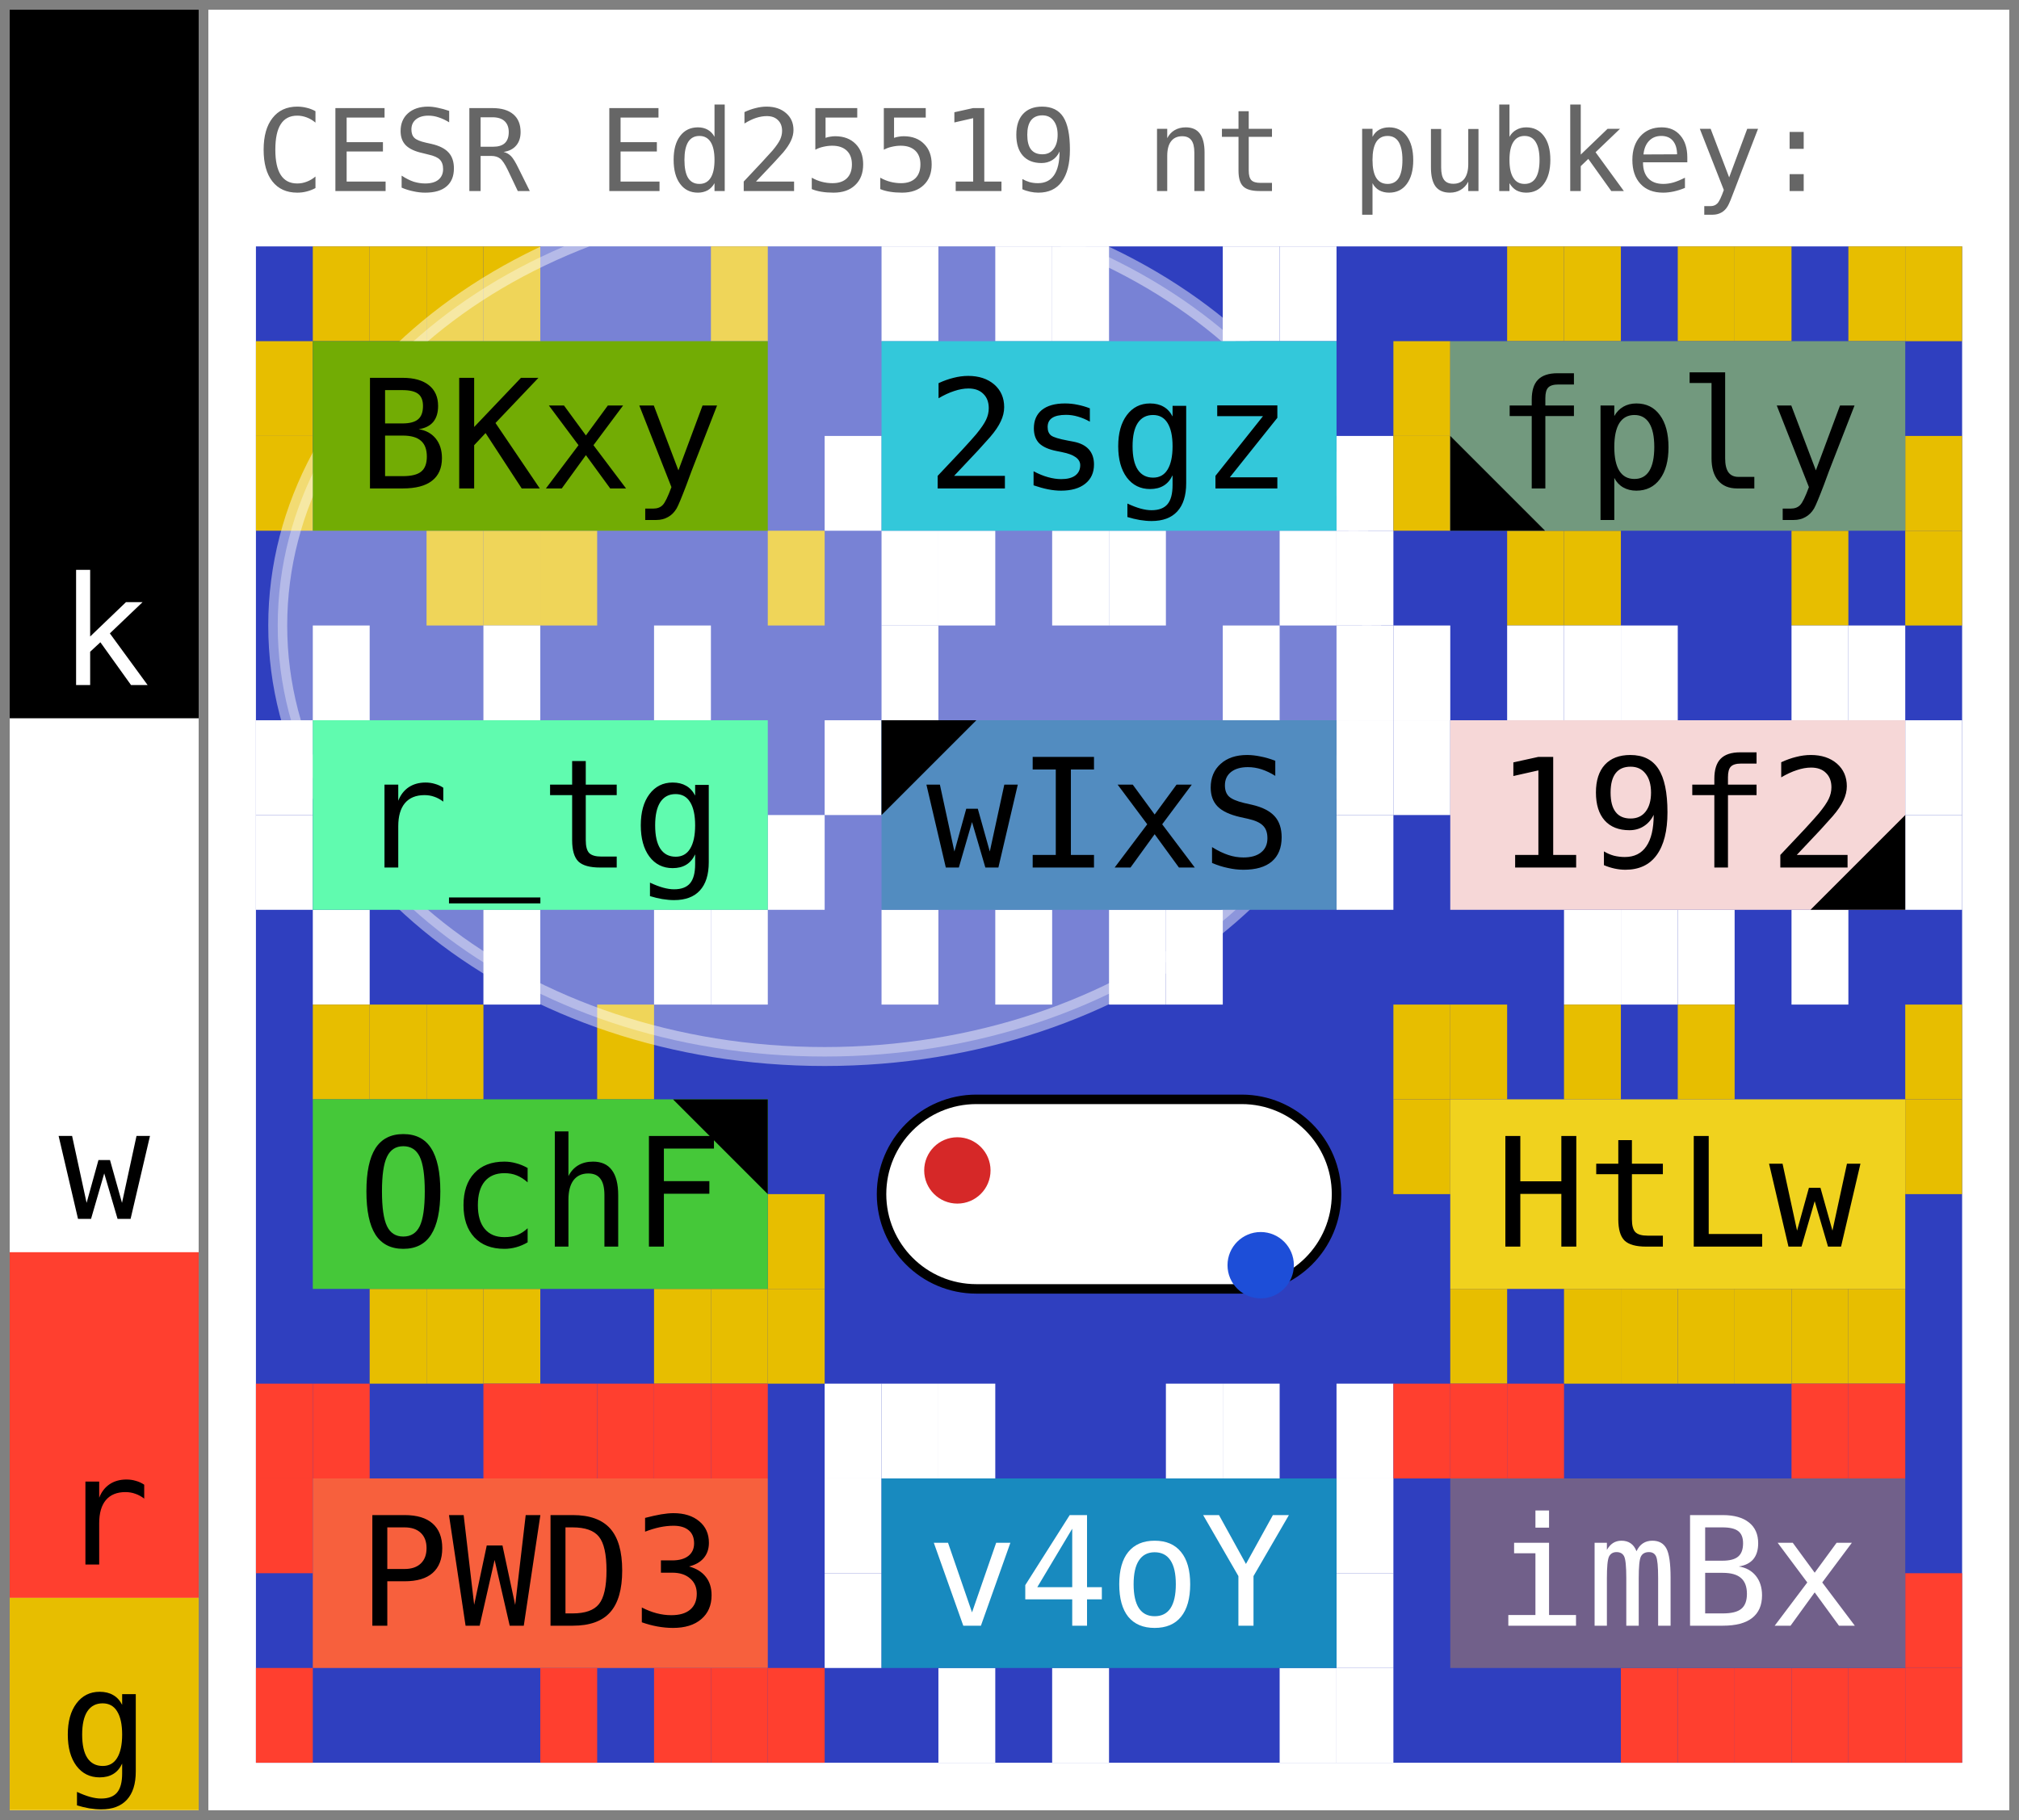
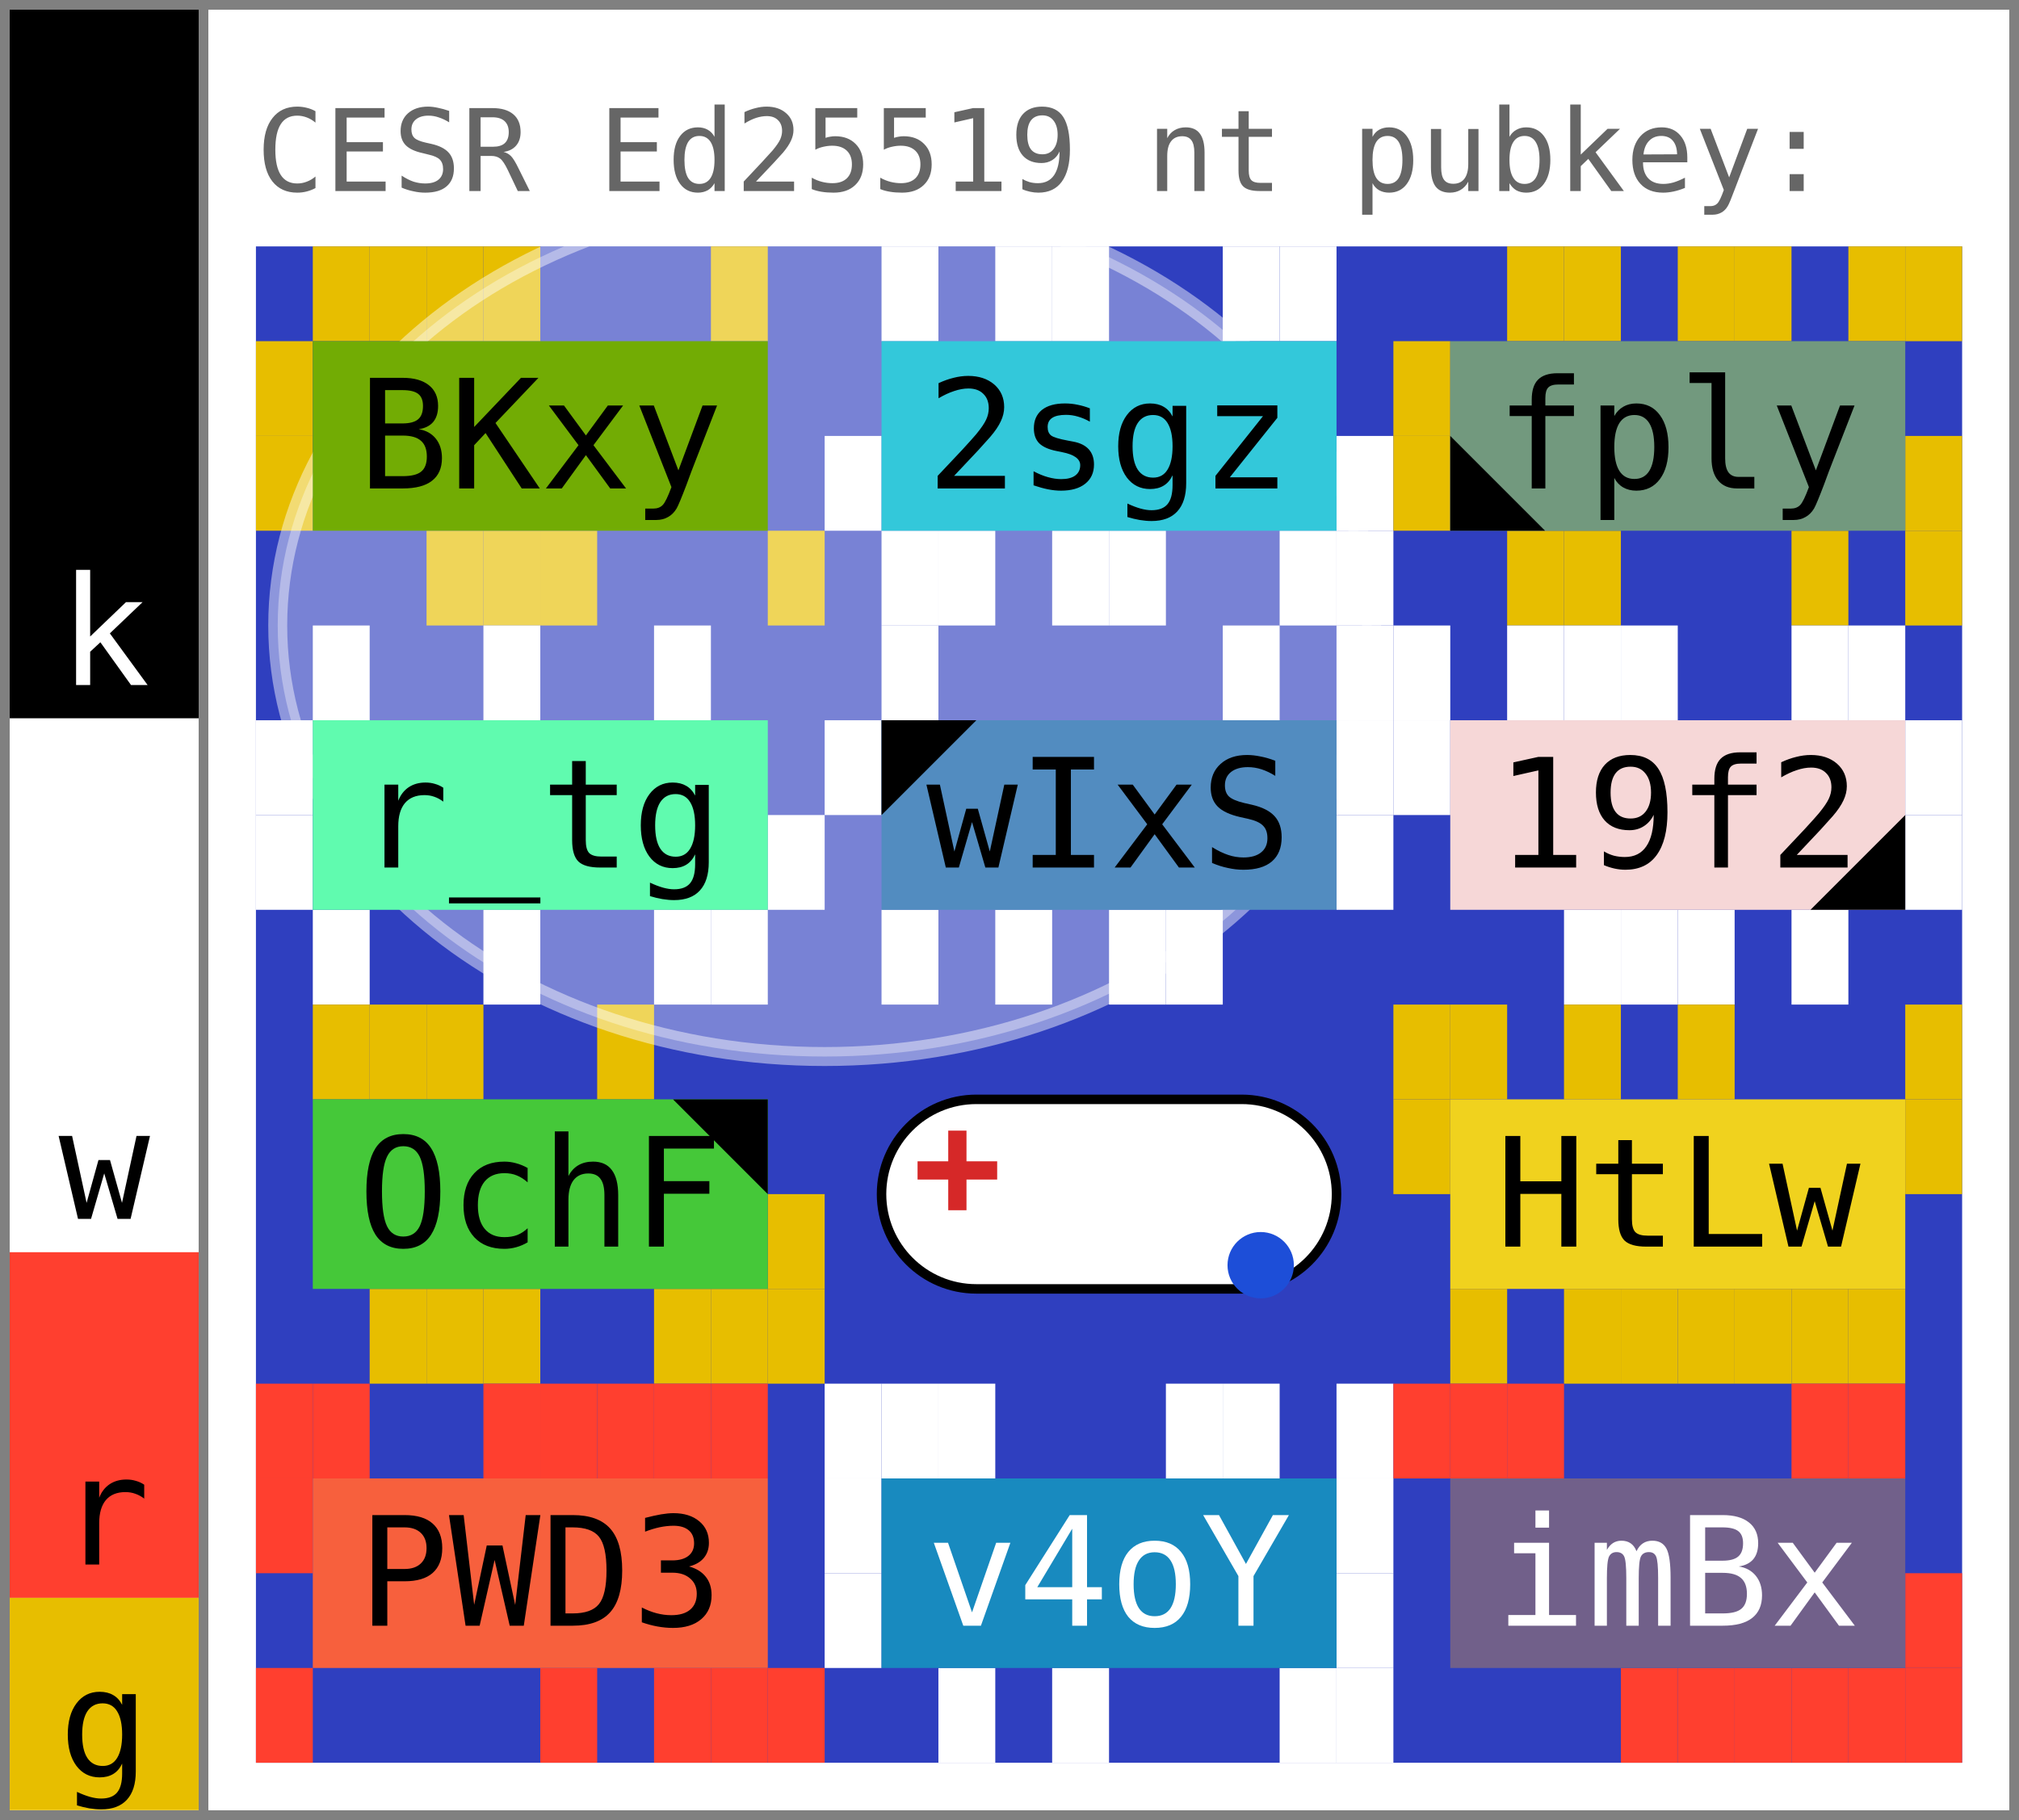
- <svg xmlns="http://www.w3.org/2000/svg" width="213.0" height="192.0" viewBox="0 0 213.0 192.0" data-entviz-version="v7" data-entviz-lib="0.7.1" data-input-bytes="44" data-cols="3" data-rows="4">
+ <svg xmlns="http://www.w3.org/2000/svg" width="213.0" height="192.0" viewBox="0 0 213.0 192.0" data-entviz-version="v8" data-entviz-lib="0.7.1" data-input-bytes="44" data-cols="3" data-rows="4">
  <defs>
    <clipPath id="grid-clip-c7111e5b399acc5b-3x4">
      <rect x="27.0" y="26.0" width="180.0" height="160.0" />
    </clipPath>
  </defs>
  <rect x="0" y="0" width="213.0" height="192.0" fill="#ffffff" />
  <g data-channel="grid">
    <rect x="27.0" y="26.0" width="180.0" height="160.0" fill="#2f3fbf" />
    <g>
      <rect x="33.0" y="26.0" width="6.0" height="10.0" fill="#e7be00" />
      <rect x="39.0" y="26.0" width="6.0" height="10.0" fill="#e7be00" />
      <rect x="45.0" y="26.0" width="6.0" height="10.0" fill="#e7be00" />
      <rect x="51.0" y="26.0" width="6.0" height="10.0" fill="#e7be00" />
      <rect x="75.0" y="26.0" width="6.0" height="10.0" fill="#e7be00" />
      <rect x="81.0" y="56.0" width="6.0" height="10.0" fill="#e7be00" />
      <rect x="57.0" y="56.0" width="6.0" height="10.0" fill="#e7be00" />
      <rect x="51.0" y="56.0" width="6.0" height="10.0" fill="#e7be00" />
      <rect x="45.0" y="56.0" width="6.0" height="10.0" fill="#e7be00" />
      <rect x="27.0" y="46.0" width="6.0" height="10.0" fill="#e7be00" />
      <rect x="27.0" y="36.0" width="6.0" height="10.0" fill="#e7be00" />
      <rect x="93.0" y="26.0" width="6.0" height="10.0" fill="#ffffff" />
      <rect x="105.0" y="26.0" width="6.0" height="10.0" fill="#ffffff" />
      <rect x="111.0" y="26.0" width="6.0" height="10.0" fill="#ffffff" />
      <rect x="129.0" y="26.0" width="6.0" height="10.0" fill="#ffffff" />
      <rect x="135.0" y="26.0" width="6.0" height="10.0" fill="#ffffff" />
      <rect x="141.0" y="46.0" width="6.0" height="10.0" fill="#ffffff" />
      <rect x="141.0" y="56.0" width="6.0" height="10.0" fill="#ffffff" />
      <rect x="135.0" y="56.0" width="6.0" height="10.0" fill="#ffffff" />
      <rect x="117.0" y="56.0" width="6.0" height="10.0" fill="#ffffff" />
      <rect x="111.0" y="56.0" width="6.0" height="10.0" fill="#ffffff" />
      <rect x="99.0" y="56.0" width="6.0" height="10.0" fill="#ffffff" />
      <rect x="93.0" y="56.0" width="6.0" height="10.0" fill="#ffffff" />
      <rect x="87.0" y="46.0" width="6.0" height="10.0" fill="#ffffff" />
      <rect x="159.0" y="26.0" width="6.0" height="10.0" fill="#e7be00" />
      <rect x="165.0" y="26.0" width="6.0" height="10.0" fill="#e7be00" />
      <rect x="177.0" y="26.0" width="6.0" height="10.0" fill="#e7be00" />
      <rect x="183.0" y="26.0" width="6.0" height="10.0" fill="#e7be00" />
      <rect x="195.0" y="26.0" width="6.0" height="10.0" fill="#e7be00" />
      <rect x="201.0" y="26.0" width="6.0" height="10.0" fill="#e7be00" />
      <rect x="201.0" y="46.0" width="6.0" height="10.0" fill="#e7be00" />
      <rect x="201.0" y="56.0" width="6.0" height="10.0" fill="#e7be00" />
      <rect x="189.0" y="56.0" width="6.0" height="10.0" fill="#e7be00" />
      <rect x="165.0" y="56.0" width="6.0" height="10.0" fill="#e7be00" />
      <rect x="159.0" y="56.0" width="6.0" height="10.0" fill="#e7be00" />
      <rect x="147.0" y="46.0" width="6.0" height="10.0" fill="#e7be00" />
      <rect x="147.0" y="36.0" width="6.0" height="10.0" fill="#e7be00" />
      <rect x="33.0" y="66.0" width="6.0" height="10.0" fill="#ffffff" />
      <rect x="51.0" y="66.0" width="6.0" height="10.0" fill="#ffffff" />
      <rect x="69.0" y="66.0" width="6.0" height="10.0" fill="#ffffff" />
      <rect x="81.0" y="86.0" width="6.0" height="10.0" fill="#ffffff" />
      <rect x="75.0" y="96.0" width="6.0" height="10.0" fill="#ffffff" />
      <rect x="69.0" y="96.0" width="6.0" height="10.0" fill="#ffffff" />
      <rect x="51.0" y="96.0" width="6.0" height="10.0" fill="#ffffff" />
      <rect x="33.0" y="96.0" width="6.0" height="10.0" fill="#ffffff" />
      <rect x="27.0" y="86.0" width="6.0" height="10.0" fill="#ffffff" />
      <rect x="27.0" y="76.0" width="6.0" height="10.0" fill="#ffffff" />
      <rect x="93.0" y="66.0" width="6.0" height="10.0" fill="#ffffff" />
      <rect x="129.0" y="66.0" width="6.0" height="10.0" fill="#ffffff" />
      <rect x="141.0" y="66.0" width="6.0" height="10.0" fill="#ffffff" />
      <rect x="141.0" y="76.0" width="6.0" height="10.0" fill="#ffffff" />
      <rect x="141.0" y="86.0" width="6.0" height="10.0" fill="#ffffff" />
      <rect x="123.0" y="96.0" width="6.0" height="10.0" fill="#ffffff" />
      <rect x="117.0" y="96.0" width="6.0" height="10.0" fill="#ffffff" />
      <rect x="105.0" y="96.0" width="6.0" height="10.0" fill="#ffffff" />
      <rect x="93.0" y="96.0" width="6.0" height="10.0" fill="#ffffff" />
      <rect x="87.0" y="76.0" width="6.0" height="10.0" fill="#ffffff" />
      <rect x="147.0" y="66.0" width="6.0" height="10.0" fill="#ffffff" />
      <rect x="159.0" y="66.0" width="6.0" height="10.0" fill="#ffffff" />
      <rect x="165.0" y="66.0" width="6.0" height="10.0" fill="#ffffff" />
      <rect x="171.0" y="66.0" width="6.0" height="10.0" fill="#ffffff" />
      <rect x="189.0" y="66.0" width="6.0" height="10.0" fill="#ffffff" />
      <rect x="195.0" y="66.0" width="6.0" height="10.0" fill="#ffffff" />
      <rect x="201.0" y="76.0" width="6.0" height="10.0" fill="#ffffff" />
      <rect x="201.0" y="86.0" width="6.0" height="10.0" fill="#ffffff" />
      <rect x="189.0" y="96.0" width="6.0" height="10.0" fill="#ffffff" />
      <rect x="177.0" y="96.0" width="6.0" height="10.0" fill="#ffffff" />
      <rect x="171.0" y="96.0" width="6.0" height="10.0" fill="#ffffff" />
      <rect x="165.0" y="96.0" width="6.0" height="10.0" fill="#ffffff" />
      <rect x="147.0" y="76.0" width="6.0" height="10.0" fill="#ffffff" />
      <rect x="33.0" y="106.0" width="6.0" height="10.0" fill="#e7be00" />
      <rect x="39.0" y="106.0" width="6.0" height="10.0" fill="#e7be00" />
      <rect x="45.0" y="106.0" width="6.0" height="10.0" fill="#e7be00" />
      <rect x="63.0" y="106.0" width="6.0" height="10.0" fill="#e7be00" />
      <rect x="81.0" y="126.0" width="6.0" height="10.0" fill="#e7be00" />
      <rect x="81.0" y="136.0" width="6.0" height="10.0" fill="#e7be00" />
      <rect x="75.0" y="136.0" width="6.0" height="10.0" fill="#e7be00" />
      <rect x="69.0" y="136.0" width="6.0" height="10.0" fill="#e7be00" />
      <rect x="51.0" y="136.0" width="6.0" height="10.0" fill="#e7be00" />
      <rect x="45.0" y="136.0" width="6.0" height="10.0" fill="#e7be00" />
      <rect x="39.0" y="136.0" width="6.0" height="10.0" fill="#e7be00" />
      <rect x="147.0" y="106.0" width="6.0" height="10.0" fill="#e7be00" />
      <rect x="153.0" y="106.0" width="6.0" height="10.0" fill="#e7be00" />
      <rect x="165.0" y="106.0" width="6.0" height="10.0" fill="#e7be00" />
      <rect x="177.0" y="106.0" width="6.0" height="10.0" fill="#e7be00" />
      <rect x="201.0" y="106.0" width="6.0" height="10.0" fill="#e7be00" />
      <rect x="201.0" y="116.0" width="6.0" height="10.0" fill="#e7be00" />
      <rect x="195.0" y="136.0" width="6.0" height="10.0" fill="#e7be00" />
      <rect x="189.0" y="136.0" width="6.0" height="10.0" fill="#e7be00" />
      <rect x="183.0" y="136.0" width="6.0" height="10.0" fill="#e7be00" />
      <rect x="177.0" y="136.0" width="6.0" height="10.0" fill="#e7be00" />
      <rect x="171.0" y="136.0" width="6.0" height="10.0" fill="#e7be00" />
      <rect x="165.0" y="136.0" width="6.0" height="10.0" fill="#e7be00" />
      <rect x="153.0" y="136.0" width="6.0" height="10.0" fill="#e7be00" />
      <rect x="147.0" y="116.0" width="6.0" height="10.0" fill="#e7be00" />
      <rect x="27.0" y="146.0" width="6.0" height="10.0" fill="#ff3f2f" />
      <rect x="33.0" y="146.0" width="6.0" height="10.0" fill="#ff3f2f" />
      <rect x="51.0" y="146.0" width="6.0" height="10.0" fill="#ff3f2f" />
      <rect x="57.0" y="146.0" width="6.0" height="10.0" fill="#ff3f2f" />
      <rect x="63.0" y="146.0" width="6.0" height="10.0" fill="#ff3f2f" />
      <rect x="69.0" y="146.0" width="6.0" height="10.0" fill="#ff3f2f" />
      <rect x="75.0" y="146.0" width="6.0" height="10.0" fill="#ff3f2f" />
      <rect x="81.0" y="176.0" width="6.0" height="10.0" fill="#ff3f2f" />
      <rect x="75.0" y="176.0" width="6.0" height="10.0" fill="#ff3f2f" />
      <rect x="69.0" y="176.0" width="6.0" height="10.0" fill="#ff3f2f" />
      <rect x="57.0" y="176.0" width="6.0" height="10.0" fill="#ff3f2f" />
      <rect x="27.0" y="176.0" width="6.0" height="10.0" fill="#ff3f2f" />
      <rect x="27.0" y="156.0" width="6.0" height="10.0" fill="#ff3f2f" />
      <rect x="87.0" y="146.0" width="6.0" height="10.0" fill="#ffffff" />
      <rect x="93.0" y="146.0" width="6.0" height="10.0" fill="#ffffff" />
      <rect x="99.0" y="146.0" width="6.0" height="10.0" fill="#ffffff" />
      <rect x="123.0" y="146.0" width="6.0" height="10.0" fill="#ffffff" />
      <rect x="129.0" y="146.0" width="6.0" height="10.0" fill="#ffffff" />
      <rect x="141.0" y="146.0" width="6.0" height="10.0" fill="#ffffff" />
      <rect x="141.0" y="156.0" width="6.0" height="10.0" fill="#ffffff" />
      <rect x="141.0" y="166.0" width="6.0" height="10.0" fill="#ffffff" />
      <rect x="141.0" y="176.0" width="6.0" height="10.0" fill="#ffffff" />
      <rect x="135.0" y="176.0" width="6.0" height="10.0" fill="#ffffff" />
      <rect x="111.0" y="176.0" width="6.0" height="10.0" fill="#ffffff" />
      <rect x="99.0" y="176.0" width="6.0" height="10.0" fill="#ffffff" />
      <rect x="87.0" y="166.0" width="6.0" height="10.0" fill="#ffffff" />
      <rect x="87.0" y="156.0" width="6.0" height="10.0" fill="#ffffff" />
      <rect x="147.0" y="146.0" width="6.0" height="10.0" fill="#ff3f2f" />
      <rect x="153.0" y="146.0" width="6.0" height="10.0" fill="#ff3f2f" />
      <rect x="159.0" y="146.0" width="6.0" height="10.0" fill="#ff3f2f" />
      <rect x="189.0" y="146.0" width="6.0" height="10.0" fill="#ff3f2f" />
      <rect x="195.0" y="146.0" width="6.0" height="10.0" fill="#ff3f2f" />
      <rect x="201.0" y="166.0" width="6.0" height="10.0" fill="#ff3f2f" />
      <rect x="201.0" y="176.0" width="6.0" height="10.0" fill="#ff3f2f" />
      <rect x="195.0" y="176.0" width="6.0" height="10.0" fill="#ff3f2f" />
      <rect x="189.0" y="176.0" width="6.0" height="10.0" fill="#ff3f2f" />
      <rect x="183.0" y="176.0" width="6.0" height="10.0" fill="#ff3f2f" />
      <rect x="177.0" y="176.0" width="6.0" height="10.0" fill="#ff3f2f" />
      <rect x="171.0" y="176.0" width="6.0" height="10.0" fill="#ff3f2f" />
    </g>
    <g clip-path="url(#grid-clip-c7111e5b399acc5b-3x4)" data-channel="ellipse" data-ellipse-anchor-x="87.0" data-ellipse-anchor-y="66.0" data-ellipse-rx="57.69991334482228" data-ellipse-ry="45.48110816591874" data-ellipse-rotation-deg="180.0">
      <ellipse cx="87.0" cy="66.0" rx="57.7" ry="45.481" transform="rotate(180.0 87.0 66.0)" fill="#ffffff" stroke="#ffffff" fill-opacity="0.35" stroke-opacity="0.45" stroke-width="2.0" />
    </g>
    <g>
      <g data-channel="cell" data-cell-index="0" data-cell-row="0" data-cell-col="0">
        <rect x="33.0" y="36.0" width="48.0" height="20.0" fill="#72ac04" />
        <text x="57.0" y="46.0" fill="#000000" style="font-family: &quot;JetBrains Mono&quot;, &quot;Menlo&quot;, &quot;Consolas&quot;, &quot;DejaVu Sans Mono&quot;, &quot;Liberation Mono&quot;, &quot;Roboto Mono&quot;, &quot;Noto Sans Mono&quot;, monospace; font-size: 16.0px;" text-anchor="middle" dominant-baseline="central">BKxy</text>
      </g>
      <g data-channel="cell" data-cell-index="1" data-cell-row="0" data-cell-col="1">
        <rect x="93.0" y="36.0" width="48.0" height="20.0" fill="#33c8da" />
        <text x="117.0" y="46.0" fill="#000000" style="font-family: &quot;JetBrains Mono&quot;, &quot;Menlo&quot;, &quot;Consolas&quot;, &quot;DejaVu Sans Mono&quot;, &quot;Liberation Mono&quot;, &quot;Roboto Mono&quot;, &quot;Noto Sans Mono&quot;, monospace; font-size: 16.0px;" text-anchor="middle" dominant-baseline="central">2sgz</text>
      </g>
      <g data-channel="cell" data-cell-index="2" data-cell-row="0" data-cell-col="2" data-cell-quartile="4">
        <rect x="153.0" y="36.0" width="48.0" height="20.0" fill="#72997e" />
        <text x="177.0" y="46.0" fill="#000000" style="font-family: &quot;JetBrains Mono&quot;, &quot;Menlo&quot;, &quot;Consolas&quot;, &quot;DejaVu Sans Mono&quot;, &quot;Liberation Mono&quot;, &quot;Roboto Mono&quot;, &quot;Noto Sans Mono&quot;, monospace; font-size: 16.0px;" text-anchor="middle" dominant-baseline="central">fply</text>
        <polygon points="153.0,56.0 153.0,46.0 163.0,56.0" fill="#000000" />
      </g>
      <g data-channel="cell" data-cell-index="3" data-cell-row="1" data-cell-col="0">
        <rect x="33.0" y="76.0" width="48.0" height="20.0" fill="#60fbaf" />
        <text x="57.0" y="86.0" fill="#000000" style="font-family: &quot;JetBrains Mono&quot;, &quot;Menlo&quot;, &quot;Consolas&quot;, &quot;DejaVu Sans Mono&quot;, &quot;Liberation Mono&quot;, &quot;Roboto Mono&quot;, &quot;Noto Sans Mono&quot;, monospace; font-size: 16.0px;" text-anchor="middle" dominant-baseline="central">r_tg</text>
      </g>
      <g data-channel="cell" data-cell-index="4" data-cell-row="1" data-cell-col="1" data-cell-quartile="1">
        <rect x="93.0" y="76.0" width="48.0" height="20.0" fill="#528cc0" />
        <text x="117.0" y="86.0" fill="#000000" style="font-family: &quot;JetBrains Mono&quot;, &quot;Menlo&quot;, &quot;Consolas&quot;, &quot;DejaVu Sans Mono&quot;, &quot;Liberation Mono&quot;, &quot;Roboto Mono&quot;, &quot;Noto Sans Mono&quot;, monospace; font-size: 16.0px;" text-anchor="middle" dominant-baseline="central">wIxS</text>
        <polygon points="93.0,76.0 103.0,76.0 93.0,86.0" fill="#000000" />
      </g>
      <g data-channel="cell" data-cell-index="5" data-cell-row="1" data-cell-col="2" data-cell-quartile="3">
        <rect x="153.0" y="76.0" width="48.0" height="20.0" fill="#f6d7d7" />
        <text x="177.0" y="86.0" fill="#000000" style="font-family: &quot;JetBrains Mono&quot;, &quot;Menlo&quot;, &quot;Consolas&quot;, &quot;DejaVu Sans Mono&quot;, &quot;Liberation Mono&quot;, &quot;Roboto Mono&quot;, &quot;Noto Sans Mono&quot;, monospace; font-size: 16.0px;" text-anchor="middle" dominant-baseline="central">19f2</text>
        <polygon points="201.0,96.0 201.0,86.0 191.0,96.0" fill="#000000" />
      </g>
      <g data-channel="cell" data-cell-index="6" data-cell-row="2" data-cell-col="0" data-cell-quartile="2">
        <rect x="33.0" y="116.0" width="48.0" height="20.0" fill="#45c839" />
        <text x="57.0" y="126.0" fill="#000000" style="font-family: &quot;JetBrains Mono&quot;, &quot;Menlo&quot;, &quot;Consolas&quot;, &quot;DejaVu Sans Mono&quot;, &quot;Liberation Mono&quot;, &quot;Roboto Mono&quot;, &quot;Noto Sans Mono&quot;, monospace; font-size: 16.0px;" text-anchor="middle" dominant-baseline="central">OchF</text>
        <polygon points="81.0,116.0 71.0,116.0 81.0,126.0" fill="#000000" />
      </g>
      <g data-channel="cell" data-cell-index="7" data-cell-row="2" data-cell-col="1" data-cell-blank="true" data-cell-blank-map="true">
        <rect x="93.0" y="116.0" width="48.0" height="20.0" rx="10.0" ry="10.0" fill="#ffffff" stroke="#000000" stroke-width="1" />
-         <circle cx="101.0" cy="123.5" r="3.5" fill="#d62828" data-blank-map-max="true" />
-         <circle cx="133.0" cy="133.5" r="3.5" fill="#1d4ed8" data-blank-map-min="true" />
+         <circle cx="133.0" cy="133.5" r="3.5" fill="#1d4ed8" data-blank-map-min="3,2" />
+         <path d="M 96.8,123.5 H 105.2 M 101.0,119.3 V 127.7" fill="none" stroke="#d62828" stroke-width="1.925" stroke-linecap="butt" data-blank-map-max="1,0" />
      </g>
      <g data-channel="cell" data-cell-index="8" data-cell-row="2" data-cell-col="2">
        <rect x="153.0" y="116.0" width="48.0" height="20.0" fill="#f0d21e" />
        <text x="177.0" y="126.0" fill="#000000" style="font-family: &quot;JetBrains Mono&quot;, &quot;Menlo&quot;, &quot;Consolas&quot;, &quot;DejaVu Sans Mono&quot;, &quot;Liberation Mono&quot;, &quot;Roboto Mono&quot;, &quot;Noto Sans Mono&quot;, monospace; font-size: 16.0px;" text-anchor="middle" dominant-baseline="central">HtLw</text>
      </g>
      <g data-channel="cell" data-cell-index="9" data-cell-row="3" data-cell-col="0">
        <rect x="33.0" y="156.0" width="48.0" height="20.0" fill="#f7603d" />
        <text x="57.0" y="166.0" fill="#000000" style="font-family: &quot;JetBrains Mono&quot;, &quot;Menlo&quot;, &quot;Consolas&quot;, &quot;DejaVu Sans Mono&quot;, &quot;Liberation Mono&quot;, &quot;Roboto Mono&quot;, &quot;Noto Sans Mono&quot;, monospace; font-size: 16.0px;" text-anchor="middle" dominant-baseline="central">PWD3</text>
      </g>
      <g data-channel="cell" data-cell-index="10" data-cell-row="3" data-cell-col="1">
        <rect x="93.0" y="156.0" width="48.0" height="20.0" fill="#188abf" />
        <text x="117.0" y="166.0" fill="#ffffff" style="font-family: &quot;JetBrains Mono&quot;, &quot;Menlo&quot;, &quot;Consolas&quot;, &quot;DejaVu Sans Mono&quot;, &quot;Liberation Mono&quot;, &quot;Roboto Mono&quot;, &quot;Noto Sans Mono&quot;, monospace; font-size: 16.0px;" text-anchor="middle" dominant-baseline="central">v4oY</text>
      </g>
      <g data-channel="cell" data-cell-index="11" data-cell-row="3" data-cell-col="2">
        <rect x="153.0" y="156.0" width="48.0" height="20.0" fill="#71608a" />
        <text x="177.0" y="166.0" fill="#ffffff" style="font-family: &quot;JetBrains Mono&quot;, &quot;Menlo&quot;, &quot;Consolas&quot;, &quot;DejaVu Sans Mono&quot;, &quot;Liberation Mono&quot;, &quot;Roboto Mono&quot;, &quot;Noto Sans Mono&quot;, monospace; font-size: 16.0px;" text-anchor="middle" dominant-baseline="central">imBx</text>
      </g>
    </g>
  </g>
  <g data-channel="color-bar">
    <g data-color-bar-rank="0" data-color-bar-band="K">
      <rect x="1" y="1" width="20.0" height="74.806" fill="#000000" />
      <text x="11.0" y="72.286" fill="#ffffff" style="font-family: &quot;JetBrains Mono&quot;, &quot;Menlo&quot;, &quot;Consolas&quot;, &quot;DejaVu Sans Mono&quot;, &quot;Liberation Mono&quot;, &quot;Roboto Mono&quot;, &quot;Noto Sans Mono&quot;, monospace; font-size: 16.0px;" text-anchor="middle" data-color-bar-letter="true">k</text>
    </g>
    <g data-color-bar-rank="1" data-color-bar-band="W">
      <rect x="1" y="75.806" width="20.0" height="56.323" fill="#ffffff" />
      <text x="11.0" y="128.609" fill="#000000" style="font-family: &quot;JetBrains Mono&quot;, &quot;Menlo&quot;, &quot;Consolas&quot;, &quot;DejaVu Sans Mono&quot;, &quot;Liberation Mono&quot;, &quot;Roboto Mono&quot;, &quot;Noto Sans Mono&quot;, monospace; font-size: 16.0px;" text-anchor="middle" data-color-bar-letter="true">w</text>
    </g>
    <g data-color-bar-rank="2" data-color-bar-band="R">
      <rect x="1" y="132.129" width="20.0" height="36.473" fill="#ff3f2f" />
      <text x="11.0" y="165.081" fill="#000000" style="font-family: &quot;JetBrains Mono&quot;, &quot;Menlo&quot;, &quot;Consolas&quot;, &quot;DejaVu Sans Mono&quot;, &quot;Liberation Mono&quot;, &quot;Roboto Mono&quot;, &quot;Noto Sans Mono&quot;, monospace; font-size: 16.0px;" text-anchor="middle" data-color-bar-letter="true">r</text>
    </g>
    <g data-color-bar-rank="3" data-color-bar-band="G">
      <rect x="1" y="168.601" width="20.0" height="22.399" fill="#e7be00" />
      <text x="11.0" y="187.48" fill="#000000" style="font-family: &quot;JetBrains Mono&quot;, &quot;Menlo&quot;, &quot;Consolas&quot;, &quot;DejaVu Sans Mono&quot;, &quot;Liberation Mono&quot;, &quot;Roboto Mono&quot;, &quot;Noto Sans Mono&quot;, monospace; font-size: 16.0px;" text-anchor="middle" data-color-bar-letter="true">g</text>
    </g>
  </g>
  <g data-channel="label-top">
    <text x="27.0" y="16.0" fill="#666666" style="font-family: &quot;JetBrains Mono&quot;, &quot;Menlo&quot;, &quot;Consolas&quot;, &quot;DejaVu Sans Mono&quot;, &quot;Liberation Mono&quot;, &quot;Roboto Mono&quot;, &quot;Noto Sans Mono&quot;, monospace; font-size: 12.0px;" dominant-baseline="central">CESR Ed25519 nt pubkey:</text>
  </g>
  <line x1="0" y1="0.5" x2="213.0" y2="0.5" stroke="#808080" stroke-width="1" shape-rendering="crispEdges" />
  <line x1="212.5" y1="0" x2="212.5" y2="192.0" stroke="#808080" stroke-width="1" shape-rendering="crispEdges" />
  <line x1="0" y1="191.5" x2="213.0" y2="191.5" stroke="#808080" stroke-width="1" shape-rendering="crispEdges" />
  <line x1="0.5" y1="0" x2="0.5" y2="192.0" stroke="#808080" stroke-width="1" shape-rendering="crispEdges" />
  <line x1="21.5" y1="0" x2="21.5" y2="192.0" stroke="#808080" stroke-width="1" shape-rendering="crispEdges" />
</svg>
